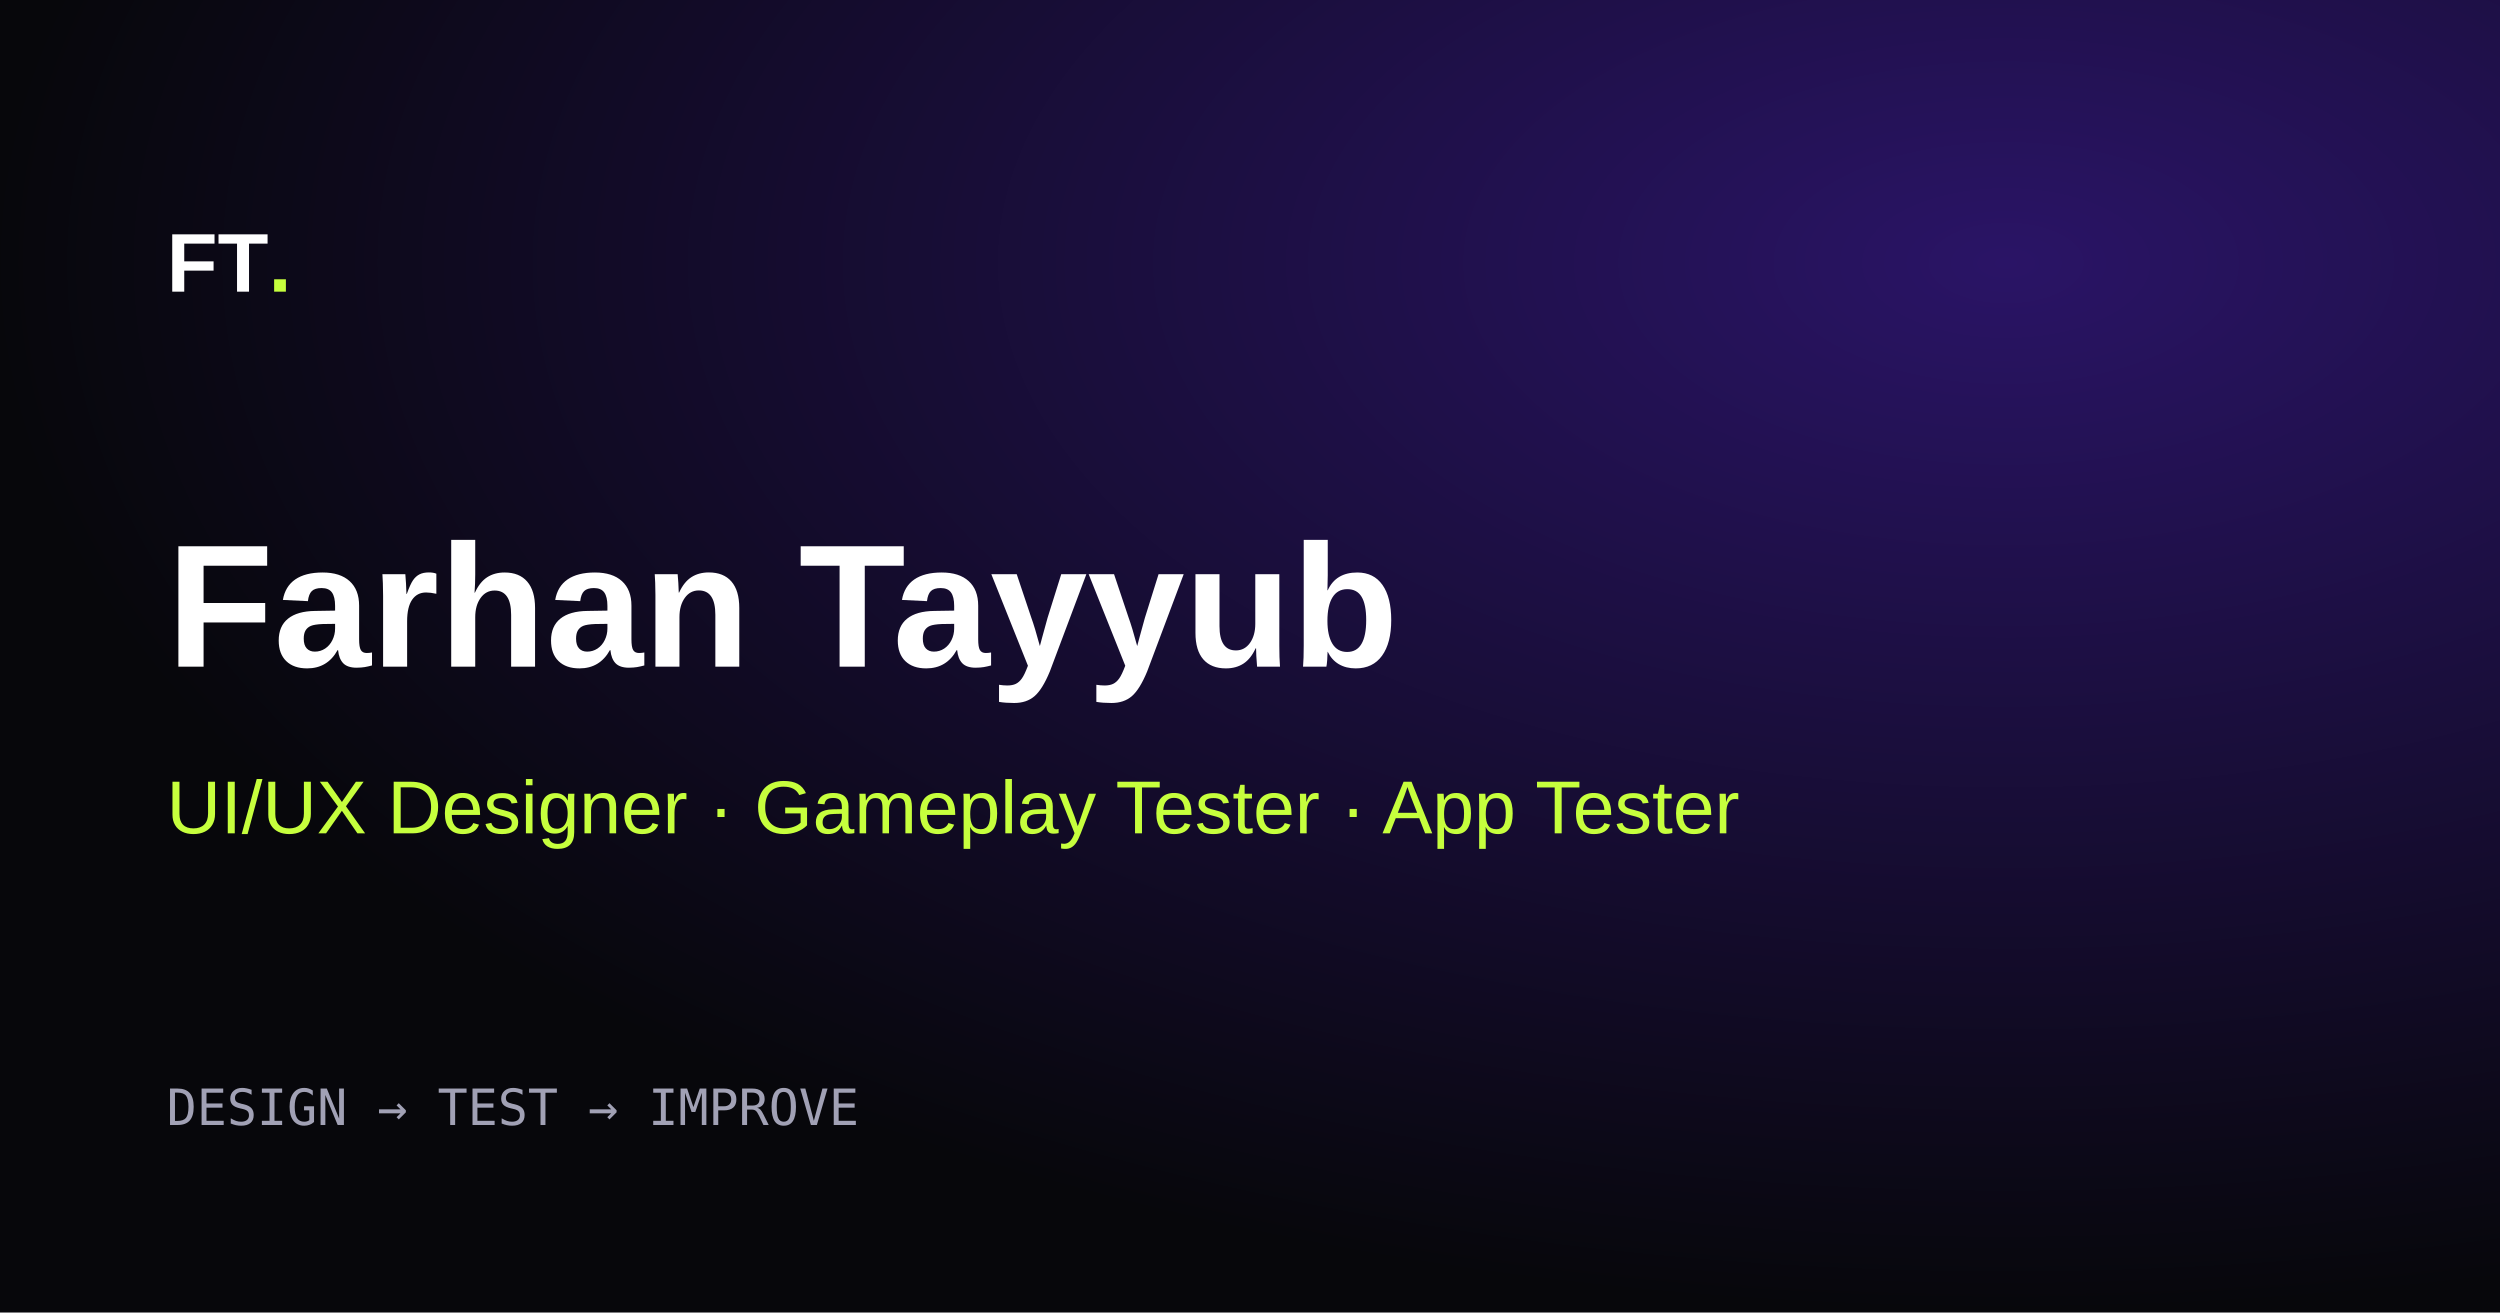
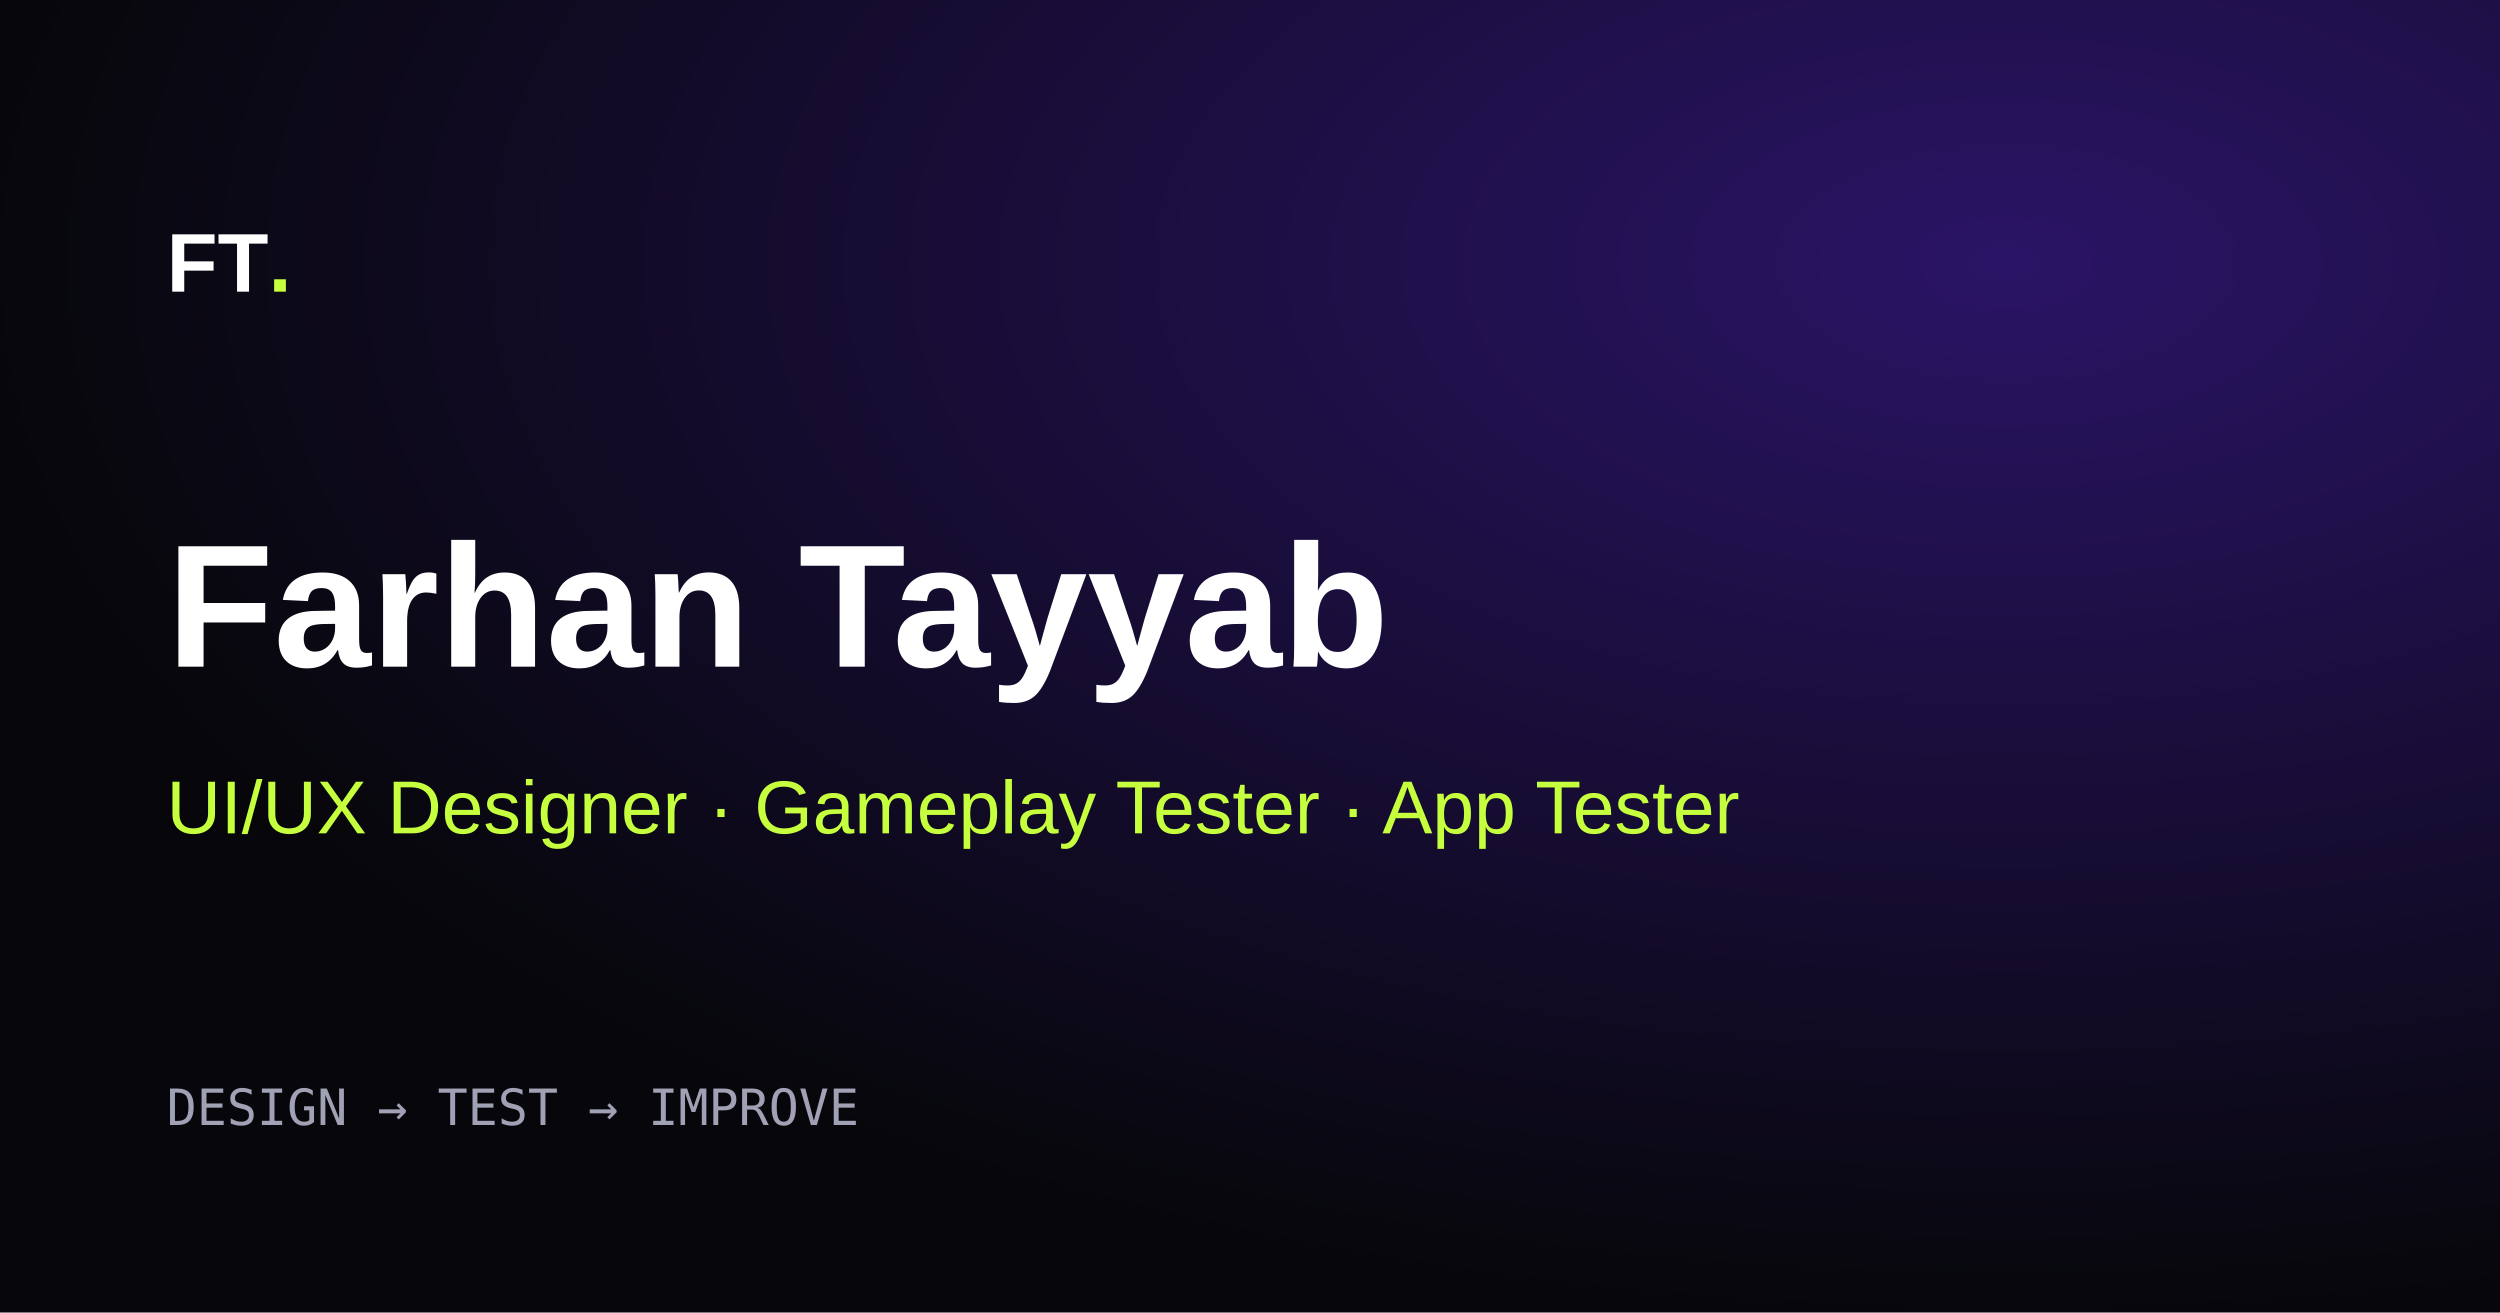
<svg xmlns="http://www.w3.org/2000/svg" viewBox="0 0 1200 630">
  <defs>
    <radialGradient id="a" cx="0.8" cy="0.2" r="0.8">
      <stop offset="0" stop-color="#2a1466" />
      <stop offset="1" stop-color="#07070b" />
    </radialGradient>
  </defs>
  <rect width="1200" height="630" fill="url(#a)" />
  <text x="80" y="140" font-family="Arial, Helvetica, sans-serif" font-size="40" font-weight="700" fill="#fff">FT<tspan fill="#c6ff3d">.</tspan>
  </text>
-   <text x="80" y="320" font-family="Arial, Helvetica, sans-serif" font-size="84" font-weight="700" fill="#fff">Farhan Tayyub</text>
+   <text x="80" y="320" font-family="Arial, Helvetica, sans-serif" font-size="84" font-weight="700" fill="#fff">Farhan Tayyab</text>
  <text x="80" y="400" font-family="Arial, Helvetica, sans-serif" font-size="36" fill="#c6ff3d">UI/UX Designer · Gameplay Tester · App Tester</text>
  <text x="80" y="540" font-family="monospace" font-size="24" fill="#a1a1b5">DESIGN → TEST → IMPROVE</text>
</svg>
